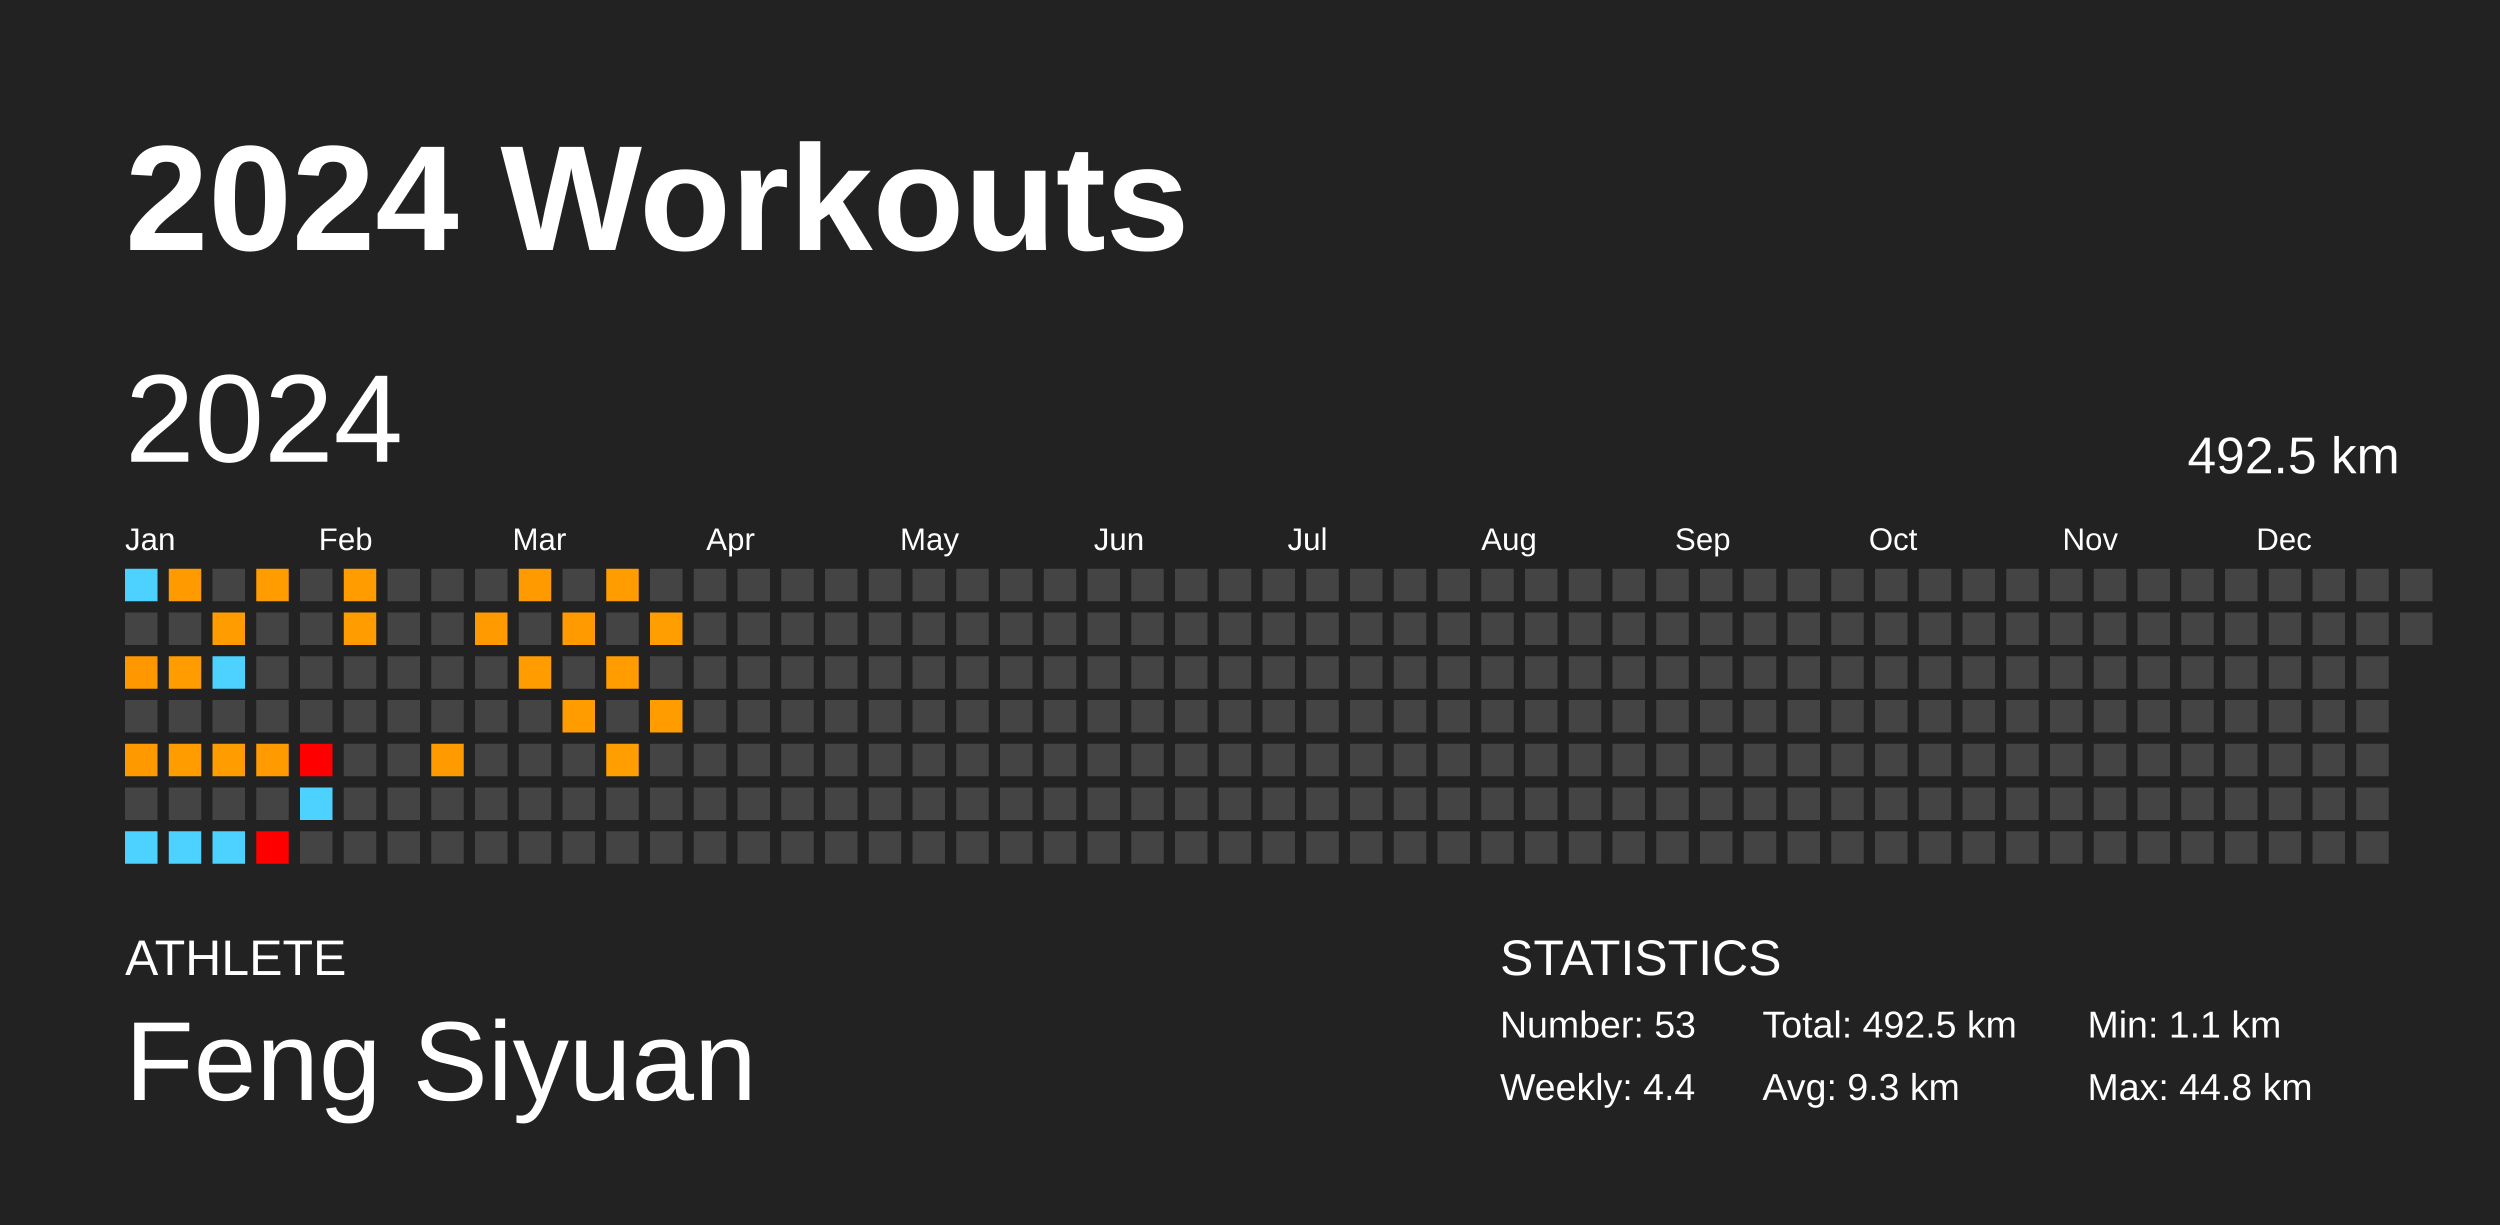
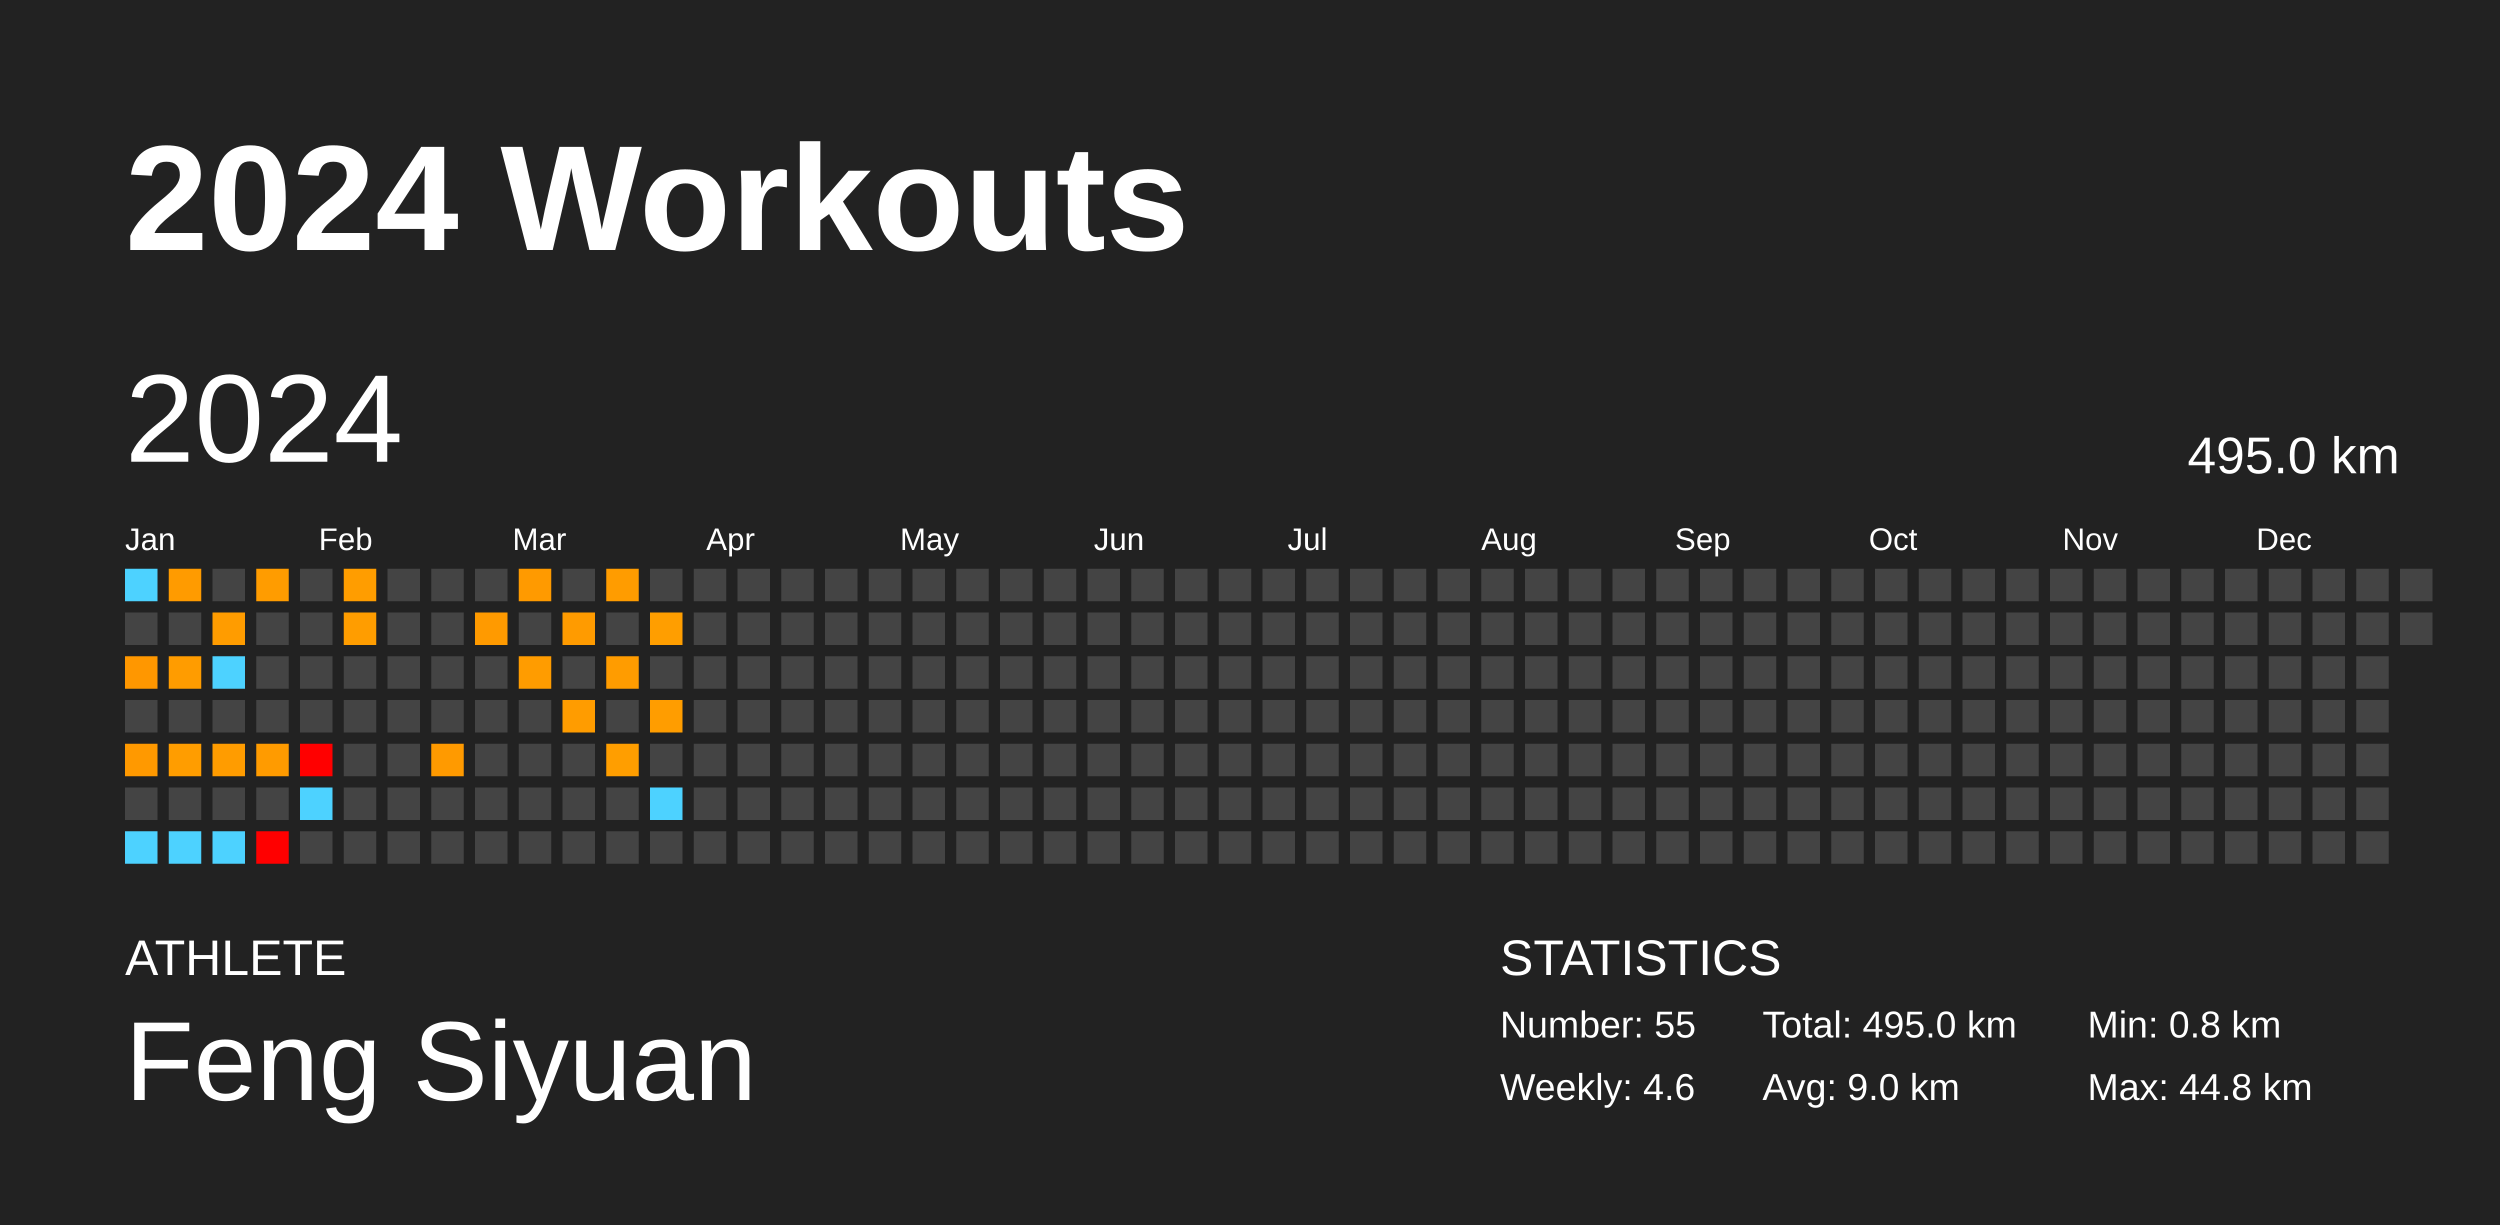
<svg xmlns="http://www.w3.org/2000/svg" baseProfile="full" height="98mm" version="1.1" viewBox="0,0,200,98" width="200mm">
  <defs />
  <rect fill="#222222" height="98" width="200" x="0" y="0" />
  <text fill="#FFFFFF" style="font-size:12px; font-family:Arial; font-weight:bold;" x="10" y="20">2024 Workouts</text>
  <text fill="#FFFFFF" style="font-size:4px; font-family:Arial" x="10" y="78">ATHLETE</text>
  <text fill="#FFFFFF" style="font-size:9px; font-family:Arial" x="10" y="88">Feng Siyuan</text>
  <text fill="#FFFFFF" style="font-size:4px; font-family:Arial" x="120" y="78">STATISTICS</text>
-   <text fill="#FFFFFF" style="font-size:3px; font-family:Arial" x="120" y="83">Number: 53</text>
-   <text fill="#FFFFFF" style="font-size:3px; font-family:Arial" x="120" y="88">Weekly: 4.4</text>
-   <text fill="#FFFFFF" style="font-size:3px; font-family:Arial" x="141" y="83">Total: 492.5 km</text>
-   <text fill="#FFFFFF" style="font-size:3px; font-family:Arial" x="141" y="88">Avg: 9.3 km</text>
-   <text fill="#FFFFFF" style="font-size:3px; font-family:Arial" x="167" y="83">Min: 1.1 km</text>
+   <text fill="#FFFFFF" style="font-size:3px; font-family:Arial" x="120" y="83">Number: 55</text>
+   <text fill="#FFFFFF" style="font-size:3px; font-family:Arial" x="120" y="88">Weekly: 4.6</text>
+   <text fill="#FFFFFF" style="font-size:3px; font-family:Arial" x="141" y="83">Total: 495.0 km</text>
+   <text fill="#FFFFFF" style="font-size:3px; font-family:Arial" x="141" y="88">Avg: 9.0 km</text>
+   <text fill="#FFFFFF" style="font-size:3px; font-family:Arial" x="167" y="83">Min: 0.8 km</text>
  <text fill="#FFFFFF" style="font-size:3px; font-family:Arial" x="167" y="88">Max: 44.8 km</text>
  <text dominant-baseline="hanging" fill="#FFFFFF" style="font-size:10.0px; font-family:Arial;" x="10" y="30">2024</text>
-   <text dominant-baseline="hanging" fill="#FFFFFF" style="font-size:4.125px; font-family:Arial;" x="175" y="35">492.5 km</text>
+   <text dominant-baseline="hanging" fill="#FFFFFF" style="font-size:4.125px; font-family:Arial;" x="175" y="35">495.0 km</text>
  <text fill="#FFFFFF" style="font-size:2.5px; font-family:Arial" x="10.0" y="44">Jan</text>
  <text fill="#FFFFFF" style="font-size:2.5px; font-family:Arial" x="25.5" y="44">Feb</text>
  <text fill="#FFFFFF" style="font-size:2.5px; font-family:Arial" x="41.0" y="44">Mar</text>
  <text fill="#FFFFFF" style="font-size:2.5px; font-family:Arial" x="56.5" y="44">Apr</text>
  <text fill="#FFFFFF" style="font-size:2.5px; font-family:Arial" x="72.0" y="44">May</text>
  <text fill="#FFFFFF" style="font-size:2.5px; font-family:Arial" x="87.5" y="44">Jun</text>
  <text fill="#FFFFFF" style="font-size:2.5px; font-family:Arial" x="103.0" y="44">Jul</text>
  <text fill="#FFFFFF" style="font-size:2.5px; font-family:Arial" x="118.5" y="44">Aug</text>
  <text fill="#FFFFFF" style="font-size:2.5px; font-family:Arial" x="134.0" y="44">Sep</text>
  <text fill="#FFFFFF" style="font-size:2.5px; font-family:Arial" x="149.5" y="44">Oct</text>
  <text fill="#FFFFFF" style="font-size:2.5px; font-family:Arial" x="165.0" y="44">Nov</text>
  <text fill="#FFFFFF" style="font-size:2.5px; font-family:Arial" x="180.5" y="44">Dec</text>
  <rect fill="#4dd2ff" height="2.6" width="2.6" x="10.0" y="45.5" />
  <rect fill="#444444" height="2.6" width="2.6" x="10.0" y="49.0" />
  <rect fill="#ff9700" height="2.6" width="2.6" x="10.0" y="52.5" />
  <rect fill="#444444" height="2.6" width="2.6" x="10.0" y="56.0" />
  <rect fill="#ff9900" height="2.6" width="2.6" x="10.0" y="59.5" />
  <rect fill="#444444" height="2.6" width="2.6" x="10.0" y="63.0" />
  <rect fill="#4dd2ff" height="2.6" width="2.6" x="10.0" y="66.5" />
  <rect fill="#ff9b00" height="2.6" width="2.6" x="13.5" y="45.5" />
  <rect fill="#444444" height="2.6" width="2.6" x="13.5" y="49.0" />
  <rect fill="#ff9c00" height="2.6" width="2.6" x="13.5" y="52.5" />
  <rect fill="#444444" height="2.6" width="2.6" x="13.5" y="56.0" />
  <rect fill="#ff9d00" height="2.6" width="2.6" x="13.5" y="59.5" />
  <rect fill="#444444" height="2.6" width="2.6" x="13.5" y="63.0" />
  <rect fill="#4dd2ff" height="2.6" width="2.6" x="13.5" y="66.5" />
  <rect fill="#444444" height="2.6" width="2.6" x="17.0" y="45.5" />
  <rect fill="#ff9c00" height="2.6" width="2.6" x="17.0" y="49.0" />
  <rect fill="#4dd2ff" height="2.6" width="2.6" x="17.0" y="52.5" />
  <rect fill="#444444" height="2.6" width="2.6" x="17.0" y="56.0" />
  <rect fill="#ff9c00" height="2.6" width="2.6" x="17.0" y="59.5" />
  <rect fill="#444444" height="2.6" width="2.6" x="17.0" y="63.0" />
  <rect fill="#4dd2ff" height="2.6" width="2.6" x="17.0" y="66.5" />
  <rect fill="#ff9c00" height="2.6" width="2.6" x="20.5" y="45.5" />
  <rect fill="#444444" height="2.6" width="2.6" x="20.5" y="49.0" />
  <rect fill="#444444" height="2.6" width="2.6" x="20.5" y="52.5" />
  <rect fill="#444444" height="2.6" width="2.6" x="20.5" y="56.0" />
  <rect fill="#ff9b00" height="2.6" width="2.6" x="20.5" y="59.5" />
  <rect fill="#444444" height="2.6" width="2.6" x="20.5" y="63.0" />
  <rect fill="red" height="2.6" width="2.6" x="20.5" y="66.5" />
  <rect fill="#444444" height="2.6" width="2.6" x="24.0" y="45.5" />
  <rect fill="#444444" height="2.6" width="2.6" x="24.0" y="49.0" />
  <rect fill="#444444" height="2.6" width="2.6" x="24.0" y="52.5" />
  <rect fill="#444444" height="2.6" width="2.6" x="24.0" y="56.0" />
  <rect fill="red" height="2.6" width="2.6" x="24.0" y="59.5" />
  <rect fill="#4dd2ff" height="2.6" width="2.6" x="24.0" y="63.0" />
  <rect fill="#444444" height="2.6" width="2.6" x="24.0" y="66.5" />
  <rect fill="#ff9d00" height="2.6" width="2.6" x="27.5" y="45.5" />
  <rect fill="#ff9d00" height="2.6" width="2.6" x="27.5" y="49.0" />
  <rect fill="#444444" height="2.6" width="2.6" x="27.5" y="52.5" />
  <rect fill="#444444" height="2.6" width="2.6" x="27.5" y="56.0" />
  <rect fill="#444444" height="2.6" width="2.6" x="27.5" y="59.5" />
  <rect fill="#444444" height="2.6" width="2.6" x="27.5" y="63.0" />
  <rect fill="#444444" height="2.6" width="2.6" x="27.5" y="66.5" />
  <rect fill="#444444" height="2.6" width="2.6" x="31.0" y="45.5" />
  <rect fill="#444444" height="2.6" width="2.6" x="31.0" y="49.0" />
  <rect fill="#444444" height="2.6" width="2.6" x="31.0" y="52.5" />
  <rect fill="#444444" height="2.6" width="2.6" x="31.0" y="56.0" />
  <rect fill="#444444" height="2.6" width="2.6" x="31.0" y="59.5" />
  <rect fill="#444444" height="2.6" width="2.6" x="31.0" y="63.0" />
  <rect fill="#444444" height="2.6" width="2.6" x="31.0" y="66.5" />
  <rect fill="#444444" height="2.6" width="2.6" x="34.5" y="45.5" />
  <rect fill="#444444" height="2.6" width="2.6" x="34.5" y="49.0" />
  <rect fill="#444444" height="2.6" width="2.6" x="34.5" y="52.5" />
  <rect fill="#444444" height="2.6" width="2.6" x="34.5" y="56.0" />
  <rect fill="#ff9a00" height="2.6" width="2.6" x="34.5" y="59.5" />
  <rect fill="#444444" height="2.6" width="2.6" x="34.5" y="63.0" />
  <rect fill="#444444" height="2.6" width="2.6" x="34.5" y="66.5" />
  <rect fill="#444444" height="2.6" width="2.6" x="38.0" y="45.5" />
  <rect fill="#ff9a00" height="2.6" width="2.6" x="38.0" y="49.0" />
  <rect fill="#444444" height="2.6" width="2.6" x="38.0" y="52.5" />
  <rect fill="#444444" height="2.6" width="2.6" x="38.0" y="56.0" />
  <rect fill="#444444" height="2.6" width="2.6" x="38.0" y="59.5" />
  <rect fill="#444444" height="2.6" width="2.6" x="38.0" y="63.0" />
  <rect fill="#444444" height="2.6" width="2.6" x="38.0" y="66.5" />
  <rect fill="#ff9a00" height="2.6" width="2.6" x="41.5" y="45.5" />
  <rect fill="#444444" height="2.6" width="2.6" x="41.5" y="49.0" />
  <rect fill="#ff9c00" height="2.6" width="2.6" x="41.5" y="52.5" />
  <rect fill="#444444" height="2.6" width="2.6" x="41.5" y="56.0" />
  <rect fill="#444444" height="2.6" width="2.6" x="41.5" y="59.5" />
  <rect fill="#444444" height="2.6" width="2.6" x="41.5" y="63.0" />
  <rect fill="#444444" height="2.6" width="2.6" x="41.5" y="66.5" />
  <rect fill="#444444" height="2.6" width="2.6" x="45.0" y="45.5" />
  <rect fill="#ff9b00" height="2.6" width="2.6" x="45.0" y="49.0" />
  <rect fill="#444444" height="2.6" width="2.6" x="45.0" y="52.5" />
  <rect fill="#ff9c00" height="2.6" width="2.6" x="45.0" y="56.0" />
  <rect fill="#444444" height="2.6" width="2.6" x="45.0" y="59.5" />
  <rect fill="#444444" height="2.6" width="2.6" x="45.0" y="63.0" />
  <rect fill="#444444" height="2.6" width="2.6" x="45.0" y="66.5" />
  <rect fill="#ff9c00" height="2.6" width="2.6" x="48.5" y="45.5" />
  <rect fill="#444444" height="2.6" width="2.6" x="48.5" y="49.0" />
  <rect fill="#ff9c00" height="2.6" width="2.6" x="48.5" y="52.5" />
  <rect fill="#444444" height="2.6" width="2.6" x="48.5" y="56.0" />
  <rect fill="#ff9e00" height="2.6" width="2.6" x="48.5" y="59.5" />
  <rect fill="#444444" height="2.6" width="2.6" x="48.5" y="63.0" />
  <rect fill="#444444" height="2.6" width="2.6" x="48.5" y="66.5" />
  <rect fill="#444444" height="2.6" width="2.6" x="52.0" y="45.5" />
  <rect fill="#ff9e00" height="2.6" width="2.6" x="52.0" y="49.0" />
  <rect fill="#444444" height="2.6" width="2.6" x="52.0" y="52.5" />
  <rect fill="#ff9d00" height="2.6" width="2.6" x="52.0" y="56.0" />
  <rect fill="#444444" height="2.6" width="2.6" x="52.0" y="59.5" />
-   <rect fill="#444444" height="2.6" width="2.6" x="52.0" y="63.0" />
+   <rect fill="#4dd2ff" height="2.6" width="2.6" x="52.0" y="63.0" />
  <rect fill="#444444" height="2.6" width="2.6" x="52.0" y="66.5" />
  <rect fill="#444444" height="2.6" width="2.6" x="55.5" y="45.5" />
  <rect fill="#444444" height="2.6" width="2.6" x="55.5" y="49.0" />
  <rect fill="#444444" height="2.6" width="2.6" x="55.5" y="52.5" />
  <rect fill="#444444" height="2.6" width="2.6" x="55.5" y="56.0" />
  <rect fill="#444444" height="2.6" width="2.6" x="55.5" y="59.5" />
  <rect fill="#444444" height="2.6" width="2.6" x="55.5" y="63.0" />
  <rect fill="#444444" height="2.6" width="2.6" x="55.5" y="66.5" />
  <rect fill="#444444" height="2.6" width="2.6" x="59.0" y="45.5" />
  <rect fill="#444444" height="2.6" width="2.6" x="59.0" y="49.0" />
  <rect fill="#444444" height="2.6" width="2.6" x="59.0" y="52.5" />
  <rect fill="#444444" height="2.6" width="2.6" x="59.0" y="56.0" />
  <rect fill="#444444" height="2.6" width="2.6" x="59.0" y="59.5" />
  <rect fill="#444444" height="2.6" width="2.6" x="59.0" y="63.0" />
  <rect fill="#444444" height="2.6" width="2.6" x="59.0" y="66.5" />
  <rect fill="#444444" height="2.6" width="2.6" x="62.5" y="45.5" />
  <rect fill="#444444" height="2.6" width="2.6" x="62.5" y="49.0" />
  <rect fill="#444444" height="2.6" width="2.6" x="62.5" y="52.5" />
  <rect fill="#444444" height="2.6" width="2.6" x="62.5" y="56.0" />
  <rect fill="#444444" height="2.6" width="2.6" x="62.5" y="59.5" />
  <rect fill="#444444" height="2.6" width="2.6" x="62.5" y="63.0" />
  <rect fill="#444444" height="2.6" width="2.6" x="62.5" y="66.5" />
  <rect fill="#444444" height="2.6" width="2.6" x="66.0" y="45.5" />
  <rect fill="#444444" height="2.6" width="2.6" x="66.0" y="49.0" />
  <rect fill="#444444" height="2.6" width="2.6" x="66.0" y="52.5" />
  <rect fill="#444444" height="2.6" width="2.6" x="66.0" y="56.0" />
  <rect fill="#444444" height="2.6" width="2.6" x="66.0" y="59.5" />
  <rect fill="#444444" height="2.6" width="2.6" x="66.0" y="63.0" />
  <rect fill="#444444" height="2.6" width="2.6" x="66.0" y="66.5" />
  <rect fill="#444444" height="2.6" width="2.6" x="69.5" y="45.5" />
  <rect fill="#444444" height="2.6" width="2.6" x="69.5" y="49.0" />
  <rect fill="#444444" height="2.6" width="2.6" x="69.5" y="52.5" />
  <rect fill="#444444" height="2.6" width="2.6" x="69.5" y="56.0" />
  <rect fill="#444444" height="2.6" width="2.6" x="69.5" y="59.5" />
  <rect fill="#444444" height="2.6" width="2.6" x="69.5" y="63.0" />
  <rect fill="#444444" height="2.6" width="2.6" x="69.5" y="66.5" />
  <rect fill="#444444" height="2.6" width="2.6" x="73.0" y="45.5" />
  <rect fill="#444444" height="2.6" width="2.6" x="73.0" y="49.0" />
  <rect fill="#444444" height="2.6" width="2.6" x="73.0" y="52.5" />
  <rect fill="#444444" height="2.6" width="2.6" x="73.0" y="56.0" />
  <rect fill="#444444" height="2.6" width="2.6" x="73.0" y="59.5" />
  <rect fill="#444444" height="2.6" width="2.6" x="73.0" y="63.0" />
  <rect fill="#444444" height="2.6" width="2.6" x="73.0" y="66.5" />
  <rect fill="#444444" height="2.6" width="2.6" x="76.5" y="45.5" />
  <rect fill="#444444" height="2.6" width="2.6" x="76.5" y="49.0" />
  <rect fill="#444444" height="2.6" width="2.6" x="76.5" y="52.5" />
  <rect fill="#444444" height="2.6" width="2.6" x="76.5" y="56.0" />
  <rect fill="#444444" height="2.6" width="2.6" x="76.5" y="59.5" />
  <rect fill="#444444" height="2.6" width="2.6" x="76.5" y="63.0" />
  <rect fill="#444444" height="2.6" width="2.6" x="76.5" y="66.5" />
  <rect fill="#444444" height="2.6" width="2.6" x="80.0" y="45.5" />
  <rect fill="#444444" height="2.6" width="2.6" x="80.0" y="49.0" />
  <rect fill="#444444" height="2.6" width="2.6" x="80.0" y="52.5" />
  <rect fill="#444444" height="2.6" width="2.6" x="80.0" y="56.0" />
  <rect fill="#444444" height="2.6" width="2.6" x="80.0" y="59.5" />
  <rect fill="#444444" height="2.6" width="2.6" x="80.0" y="63.0" />
  <rect fill="#444444" height="2.6" width="2.6" x="80.0" y="66.5" />
  <rect fill="#444444" height="2.6" width="2.6" x="83.5" y="45.5" />
  <rect fill="#444444" height="2.6" width="2.6" x="83.5" y="49.0" />
  <rect fill="#444444" height="2.6" width="2.6" x="83.5" y="52.5" />
  <rect fill="#444444" height="2.6" width="2.6" x="83.5" y="56.0" />
  <rect fill="#444444" height="2.6" width="2.6" x="83.5" y="59.5" />
  <rect fill="#444444" height="2.6" width="2.6" x="83.5" y="63.0" />
  <rect fill="#444444" height="2.6" width="2.6" x="83.5" y="66.5" />
  <rect fill="#444444" height="2.6" width="2.6" x="87.0" y="45.5" />
  <rect fill="#444444" height="2.6" width="2.6" x="87.0" y="49.0" />
  <rect fill="#444444" height="2.6" width="2.6" x="87.0" y="52.5" />
  <rect fill="#444444" height="2.6" width="2.6" x="87.0" y="56.0" />
  <rect fill="#444444" height="2.6" width="2.6" x="87.0" y="59.5" />
  <rect fill="#444444" height="2.6" width="2.6" x="87.0" y="63.0" />
  <rect fill="#444444" height="2.6" width="2.6" x="87.0" y="66.5" />
  <rect fill="#444444" height="2.6" width="2.6" x="90.5" y="45.5" />
  <rect fill="#444444" height="2.6" width="2.6" x="90.5" y="49.0" />
  <rect fill="#444444" height="2.6" width="2.6" x="90.5" y="52.5" />
  <rect fill="#444444" height="2.6" width="2.6" x="90.5" y="56.0" />
  <rect fill="#444444" height="2.6" width="2.6" x="90.5" y="59.5" />
  <rect fill="#444444" height="2.6" width="2.6" x="90.5" y="63.0" />
  <rect fill="#444444" height="2.6" width="2.6" x="90.5" y="66.5" />
  <rect fill="#444444" height="2.6" width="2.6" x="94.0" y="45.5" />
  <rect fill="#444444" height="2.6" width="2.6" x="94.0" y="49.0" />
  <rect fill="#444444" height="2.6" width="2.6" x="94.0" y="52.5" />
  <rect fill="#444444" height="2.6" width="2.6" x="94.0" y="56.0" />
  <rect fill="#444444" height="2.6" width="2.6" x="94.0" y="59.5" />
  <rect fill="#444444" height="2.6" width="2.6" x="94.0" y="63.0" />
  <rect fill="#444444" height="2.6" width="2.6" x="94.0" y="66.5" />
  <rect fill="#444444" height="2.6" width="2.6" x="97.5" y="45.5" />
  <rect fill="#444444" height="2.6" width="2.6" x="97.5" y="49.0" />
  <rect fill="#444444" height="2.6" width="2.6" x="97.5" y="52.5" />
  <rect fill="#444444" height="2.6" width="2.6" x="97.5" y="56.0" />
  <rect fill="#444444" height="2.6" width="2.6" x="97.5" y="59.5" />
  <rect fill="#444444" height="2.6" width="2.6" x="97.5" y="63.0" />
  <rect fill="#444444" height="2.6" width="2.6" x="97.5" y="66.5" />
  <rect fill="#444444" height="2.6" width="2.6" x="101.0" y="45.5" />
  <rect fill="#444444" height="2.6" width="2.6" x="101.0" y="49.0" />
  <rect fill="#444444" height="2.6" width="2.6" x="101.0" y="52.5" />
  <rect fill="#444444" height="2.6" width="2.6" x="101.0" y="56.0" />
  <rect fill="#444444" height="2.6" width="2.6" x="101.0" y="59.5" />
  <rect fill="#444444" height="2.6" width="2.6" x="101.0" y="63.0" />
  <rect fill="#444444" height="2.6" width="2.6" x="101.0" y="66.5" />
  <rect fill="#444444" height="2.6" width="2.6" x="104.5" y="45.5" />
  <rect fill="#444444" height="2.6" width="2.6" x="104.5" y="49.0" />
  <rect fill="#444444" height="2.6" width="2.6" x="104.5" y="52.5" />
  <rect fill="#444444" height="2.6" width="2.6" x="104.5" y="56.0" />
  <rect fill="#444444" height="2.6" width="2.6" x="104.5" y="59.5" />
  <rect fill="#444444" height="2.6" width="2.6" x="104.5" y="63.0" />
  <rect fill="#444444" height="2.6" width="2.6" x="104.5" y="66.5" />
  <rect fill="#444444" height="2.6" width="2.6" x="108.0" y="45.5" />
  <rect fill="#444444" height="2.6" width="2.6" x="108.0" y="49.0" />
  <rect fill="#444444" height="2.6" width="2.6" x="108.0" y="52.5" />
  <rect fill="#444444" height="2.6" width="2.6" x="108.0" y="56.0" />
  <rect fill="#444444" height="2.6" width="2.6" x="108.0" y="59.5" />
  <rect fill="#444444" height="2.6" width="2.6" x="108.0" y="63.0" />
  <rect fill="#444444" height="2.6" width="2.6" x="108.0" y="66.5" />
  <rect fill="#444444" height="2.6" width="2.6" x="111.5" y="45.5" />
  <rect fill="#444444" height="2.6" width="2.6" x="111.5" y="49.0" />
  <rect fill="#444444" height="2.6" width="2.6" x="111.5" y="52.5" />
  <rect fill="#444444" height="2.6" width="2.6" x="111.5" y="56.0" />
  <rect fill="#444444" height="2.6" width="2.6" x="111.5" y="59.5" />
  <rect fill="#444444" height="2.6" width="2.6" x="111.5" y="63.0" />
  <rect fill="#444444" height="2.6" width="2.6" x="111.5" y="66.5" />
  <rect fill="#444444" height="2.6" width="2.6" x="115.0" y="45.5" />
  <rect fill="#444444" height="2.6" width="2.6" x="115.0" y="49.0" />
  <rect fill="#444444" height="2.6" width="2.6" x="115.0" y="52.5" />
  <rect fill="#444444" height="2.6" width="2.6" x="115.0" y="56.0" />
  <rect fill="#444444" height="2.6" width="2.6" x="115.0" y="59.5" />
  <rect fill="#444444" height="2.6" width="2.6" x="115.0" y="63.0" />
  <rect fill="#444444" height="2.6" width="2.6" x="115.0" y="66.5" />
  <rect fill="#444444" height="2.6" width="2.6" x="118.5" y="45.5" />
  <rect fill="#444444" height="2.6" width="2.6" x="118.5" y="49.0" />
  <rect fill="#444444" height="2.6" width="2.6" x="118.5" y="52.5" />
  <rect fill="#444444" height="2.6" width="2.6" x="118.5" y="56.0" />
  <rect fill="#444444" height="2.6" width="2.6" x="118.5" y="59.5" />
  <rect fill="#444444" height="2.6" width="2.6" x="118.5" y="63.0" />
  <rect fill="#444444" height="2.6" width="2.6" x="118.5" y="66.5" />
  <rect fill="#444444" height="2.6" width="2.6" x="122.0" y="45.5" />
  <rect fill="#444444" height="2.6" width="2.6" x="122.0" y="49.0" />
  <rect fill="#444444" height="2.6" width="2.6" x="122.0" y="52.5" />
  <rect fill="#444444" height="2.6" width="2.6" x="122.0" y="56.0" />
  <rect fill="#444444" height="2.6" width="2.6" x="122.0" y="59.5" />
  <rect fill="#444444" height="2.6" width="2.6" x="122.0" y="63.0" />
  <rect fill="#444444" height="2.6" width="2.6" x="122.0" y="66.5" />
  <rect fill="#444444" height="2.6" width="2.6" x="125.5" y="45.5" />
  <rect fill="#444444" height="2.6" width="2.6" x="125.5" y="49.0" />
  <rect fill="#444444" height="2.6" width="2.6" x="125.5" y="52.5" />
  <rect fill="#444444" height="2.6" width="2.6" x="125.5" y="56.0" />
  <rect fill="#444444" height="2.6" width="2.6" x="125.5" y="59.5" />
  <rect fill="#444444" height="2.6" width="2.6" x="125.5" y="63.0" />
  <rect fill="#444444" height="2.6" width="2.6" x="125.5" y="66.5" />
  <rect fill="#444444" height="2.6" width="2.6" x="129.0" y="45.5" />
  <rect fill="#444444" height="2.6" width="2.6" x="129.0" y="49.0" />
  <rect fill="#444444" height="2.6" width="2.6" x="129.0" y="52.5" />
  <rect fill="#444444" height="2.6" width="2.6" x="129.0" y="56.0" />
  <rect fill="#444444" height="2.6" width="2.6" x="129.0" y="59.5" />
  <rect fill="#444444" height="2.6" width="2.6" x="129.0" y="63.0" />
  <rect fill="#444444" height="2.6" width="2.6" x="129.0" y="66.5" />
  <rect fill="#444444" height="2.6" width="2.6" x="132.5" y="45.5" />
  <rect fill="#444444" height="2.6" width="2.6" x="132.5" y="49.0" />
  <rect fill="#444444" height="2.6" width="2.6" x="132.5" y="52.5" />
  <rect fill="#444444" height="2.6" width="2.6" x="132.5" y="56.0" />
  <rect fill="#444444" height="2.6" width="2.6" x="132.5" y="59.5" />
  <rect fill="#444444" height="2.6" width="2.6" x="132.5" y="63.0" />
  <rect fill="#444444" height="2.6" width="2.6" x="132.5" y="66.5" />
  <rect fill="#444444" height="2.6" width="2.6" x="136.0" y="45.5" />
  <rect fill="#444444" height="2.6" width="2.6" x="136.0" y="49.0" />
  <rect fill="#444444" height="2.6" width="2.6" x="136.0" y="52.5" />
  <rect fill="#444444" height="2.6" width="2.6" x="136.0" y="56.0" />
  <rect fill="#444444" height="2.6" width="2.6" x="136.0" y="59.5" />
  <rect fill="#444444" height="2.6" width="2.6" x="136.0" y="63.0" />
  <rect fill="#444444" height="2.6" width="2.6" x="136.0" y="66.5" />
  <rect fill="#444444" height="2.6" width="2.6" x="139.5" y="45.5" />
  <rect fill="#444444" height="2.6" width="2.6" x="139.5" y="49.0" />
  <rect fill="#444444" height="2.6" width="2.6" x="139.5" y="52.5" />
  <rect fill="#444444" height="2.6" width="2.6" x="139.5" y="56.0" />
  <rect fill="#444444" height="2.6" width="2.6" x="139.5" y="59.5" />
  <rect fill="#444444" height="2.6" width="2.6" x="139.5" y="63.0" />
  <rect fill="#444444" height="2.6" width="2.6" x="139.5" y="66.5" />
  <rect fill="#444444" height="2.6" width="2.6" x="143.0" y="45.5" />
  <rect fill="#444444" height="2.6" width="2.6" x="143.0" y="49.0" />
  <rect fill="#444444" height="2.6" width="2.6" x="143.0" y="52.5" />
  <rect fill="#444444" height="2.6" width="2.6" x="143.0" y="56.0" />
  <rect fill="#444444" height="2.6" width="2.6" x="143.0" y="59.5" />
  <rect fill="#444444" height="2.6" width="2.6" x="143.0" y="63.0" />
  <rect fill="#444444" height="2.6" width="2.6" x="143.0" y="66.5" />
  <rect fill="#444444" height="2.6" width="2.6" x="146.5" y="45.5" />
  <rect fill="#444444" height="2.6" width="2.6" x="146.5" y="49.0" />
  <rect fill="#444444" height="2.6" width="2.6" x="146.5" y="52.5" />
  <rect fill="#444444" height="2.6" width="2.6" x="146.5" y="56.0" />
  <rect fill="#444444" height="2.6" width="2.6" x="146.5" y="59.5" />
  <rect fill="#444444" height="2.6" width="2.6" x="146.5" y="63.0" />
  <rect fill="#444444" height="2.6" width="2.6" x="146.5" y="66.5" />
  <rect fill="#444444" height="2.6" width="2.6" x="150.0" y="45.5" />
  <rect fill="#444444" height="2.6" width="2.6" x="150.0" y="49.0" />
  <rect fill="#444444" height="2.6" width="2.6" x="150.0" y="52.5" />
  <rect fill="#444444" height="2.6" width="2.6" x="150.0" y="56.0" />
  <rect fill="#444444" height="2.6" width="2.6" x="150.0" y="59.5" />
  <rect fill="#444444" height="2.6" width="2.6" x="150.0" y="63.0" />
  <rect fill="#444444" height="2.6" width="2.6" x="150.0" y="66.5" />
  <rect fill="#444444" height="2.6" width="2.6" x="153.5" y="45.5" />
  <rect fill="#444444" height="2.6" width="2.6" x="153.5" y="49.0" />
  <rect fill="#444444" height="2.6" width="2.6" x="153.5" y="52.5" />
  <rect fill="#444444" height="2.6" width="2.6" x="153.5" y="56.0" />
  <rect fill="#444444" height="2.6" width="2.6" x="153.5" y="59.5" />
  <rect fill="#444444" height="2.6" width="2.6" x="153.5" y="63.0" />
  <rect fill="#444444" height="2.6" width="2.6" x="153.5" y="66.5" />
  <rect fill="#444444" height="2.6" width="2.6" x="157.0" y="45.5" />
  <rect fill="#444444" height="2.6" width="2.6" x="157.0" y="49.0" />
  <rect fill="#444444" height="2.6" width="2.6" x="157.0" y="52.5" />
  <rect fill="#444444" height="2.6" width="2.6" x="157.0" y="56.0" />
  <rect fill="#444444" height="2.6" width="2.6" x="157.0" y="59.5" />
  <rect fill="#444444" height="2.6" width="2.6" x="157.0" y="63.0" />
  <rect fill="#444444" height="2.6" width="2.6" x="157.0" y="66.5" />
  <rect fill="#444444" height="2.6" width="2.6" x="160.5" y="45.5" />
  <rect fill="#444444" height="2.6" width="2.6" x="160.5" y="49.0" />
  <rect fill="#444444" height="2.6" width="2.6" x="160.5" y="52.5" />
  <rect fill="#444444" height="2.6" width="2.6" x="160.5" y="56.0" />
  <rect fill="#444444" height="2.6" width="2.6" x="160.5" y="59.5" />
  <rect fill="#444444" height="2.6" width="2.6" x="160.5" y="63.0" />
  <rect fill="#444444" height="2.6" width="2.6" x="160.5" y="66.5" />
  <rect fill="#444444" height="2.6" width="2.6" x="164.0" y="45.5" />
  <rect fill="#444444" height="2.6" width="2.6" x="164.0" y="49.0" />
  <rect fill="#444444" height="2.6" width="2.6" x="164.0" y="52.5" />
  <rect fill="#444444" height="2.6" width="2.6" x="164.0" y="56.0" />
  <rect fill="#444444" height="2.6" width="2.6" x="164.0" y="59.5" />
  <rect fill="#444444" height="2.6" width="2.6" x="164.0" y="63.0" />
  <rect fill="#444444" height="2.6" width="2.6" x="164.0" y="66.5" />
  <rect fill="#444444" height="2.6" width="2.6" x="167.5" y="45.5" />
  <rect fill="#444444" height="2.6" width="2.6" x="167.5" y="49.0" />
  <rect fill="#444444" height="2.6" width="2.6" x="167.5" y="52.5" />
  <rect fill="#444444" height="2.6" width="2.6" x="167.5" y="56.0" />
  <rect fill="#444444" height="2.6" width="2.6" x="167.5" y="59.5" />
  <rect fill="#444444" height="2.6" width="2.6" x="167.5" y="63.0" />
  <rect fill="#444444" height="2.6" width="2.6" x="167.5" y="66.5" />
  <rect fill="#444444" height="2.6" width="2.6" x="171.0" y="45.5" />
  <rect fill="#444444" height="2.6" width="2.6" x="171.0" y="49.0" />
  <rect fill="#444444" height="2.6" width="2.6" x="171.0" y="52.5" />
  <rect fill="#444444" height="2.6" width="2.6" x="171.0" y="56.0" />
  <rect fill="#444444" height="2.6" width="2.6" x="171.0" y="59.5" />
  <rect fill="#444444" height="2.6" width="2.6" x="171.0" y="63.0" />
  <rect fill="#444444" height="2.6" width="2.6" x="171.0" y="66.5" />
  <rect fill="#444444" height="2.6" width="2.6" x="174.5" y="45.5" />
  <rect fill="#444444" height="2.6" width="2.6" x="174.5" y="49.0" />
  <rect fill="#444444" height="2.6" width="2.6" x="174.5" y="52.5" />
  <rect fill="#444444" height="2.6" width="2.6" x="174.5" y="56.0" />
  <rect fill="#444444" height="2.6" width="2.6" x="174.5" y="59.5" />
  <rect fill="#444444" height="2.6" width="2.6" x="174.5" y="63.0" />
  <rect fill="#444444" height="2.6" width="2.6" x="174.5" y="66.5" />
  <rect fill="#444444" height="2.6" width="2.6" x="178.0" y="45.5" />
  <rect fill="#444444" height="2.6" width="2.6" x="178.0" y="49.0" />
  <rect fill="#444444" height="2.6" width="2.6" x="178.0" y="52.5" />
  <rect fill="#444444" height="2.6" width="2.6" x="178.0" y="56.0" />
  <rect fill="#444444" height="2.6" width="2.6" x="178.0" y="59.5" />
  <rect fill="#444444" height="2.6" width="2.6" x="178.0" y="63.0" />
  <rect fill="#444444" height="2.6" width="2.6" x="178.0" y="66.5" />
  <rect fill="#444444" height="2.6" width="2.6" x="181.5" y="45.5" />
  <rect fill="#444444" height="2.6" width="2.6" x="181.5" y="49.0" />
  <rect fill="#444444" height="2.6" width="2.6" x="181.5" y="52.5" />
  <rect fill="#444444" height="2.6" width="2.6" x="181.5" y="56.0" />
  <rect fill="#444444" height="2.6" width="2.6" x="181.5" y="59.5" />
  <rect fill="#444444" height="2.6" width="2.6" x="181.5" y="63.0" />
  <rect fill="#444444" height="2.6" width="2.6" x="181.5" y="66.5" />
  <rect fill="#444444" height="2.6" width="2.6" x="185.0" y="45.5" />
  <rect fill="#444444" height="2.6" width="2.6" x="185.0" y="49.0" />
  <rect fill="#444444" height="2.6" width="2.6" x="185.0" y="52.5" />
  <rect fill="#444444" height="2.6" width="2.6" x="185.0" y="56.0" />
  <rect fill="#444444" height="2.6" width="2.6" x="185.0" y="59.5" />
  <rect fill="#444444" height="2.6" width="2.6" x="185.0" y="63.0" />
  <rect fill="#444444" height="2.6" width="2.6" x="185.0" y="66.5" />
  <rect fill="#444444" height="2.6" width="2.6" x="188.5" y="45.5" />
  <rect fill="#444444" height="2.6" width="2.6" x="188.5" y="49.0" />
  <rect fill="#444444" height="2.6" width="2.6" x="188.5" y="52.5" />
  <rect fill="#444444" height="2.6" width="2.6" x="188.5" y="56.0" />
  <rect fill="#444444" height="2.6" width="2.6" x="188.5" y="59.5" />
  <rect fill="#444444" height="2.6" width="2.6" x="188.5" y="63.0" />
  <rect fill="#444444" height="2.6" width="2.6" x="188.5" y="66.5" />
  <rect fill="#444444" height="2.6" width="2.6" x="192.0" y="45.5" />
  <rect fill="#444444" height="2.6" width="2.6" x="192.0" y="49.0" />
</svg>
